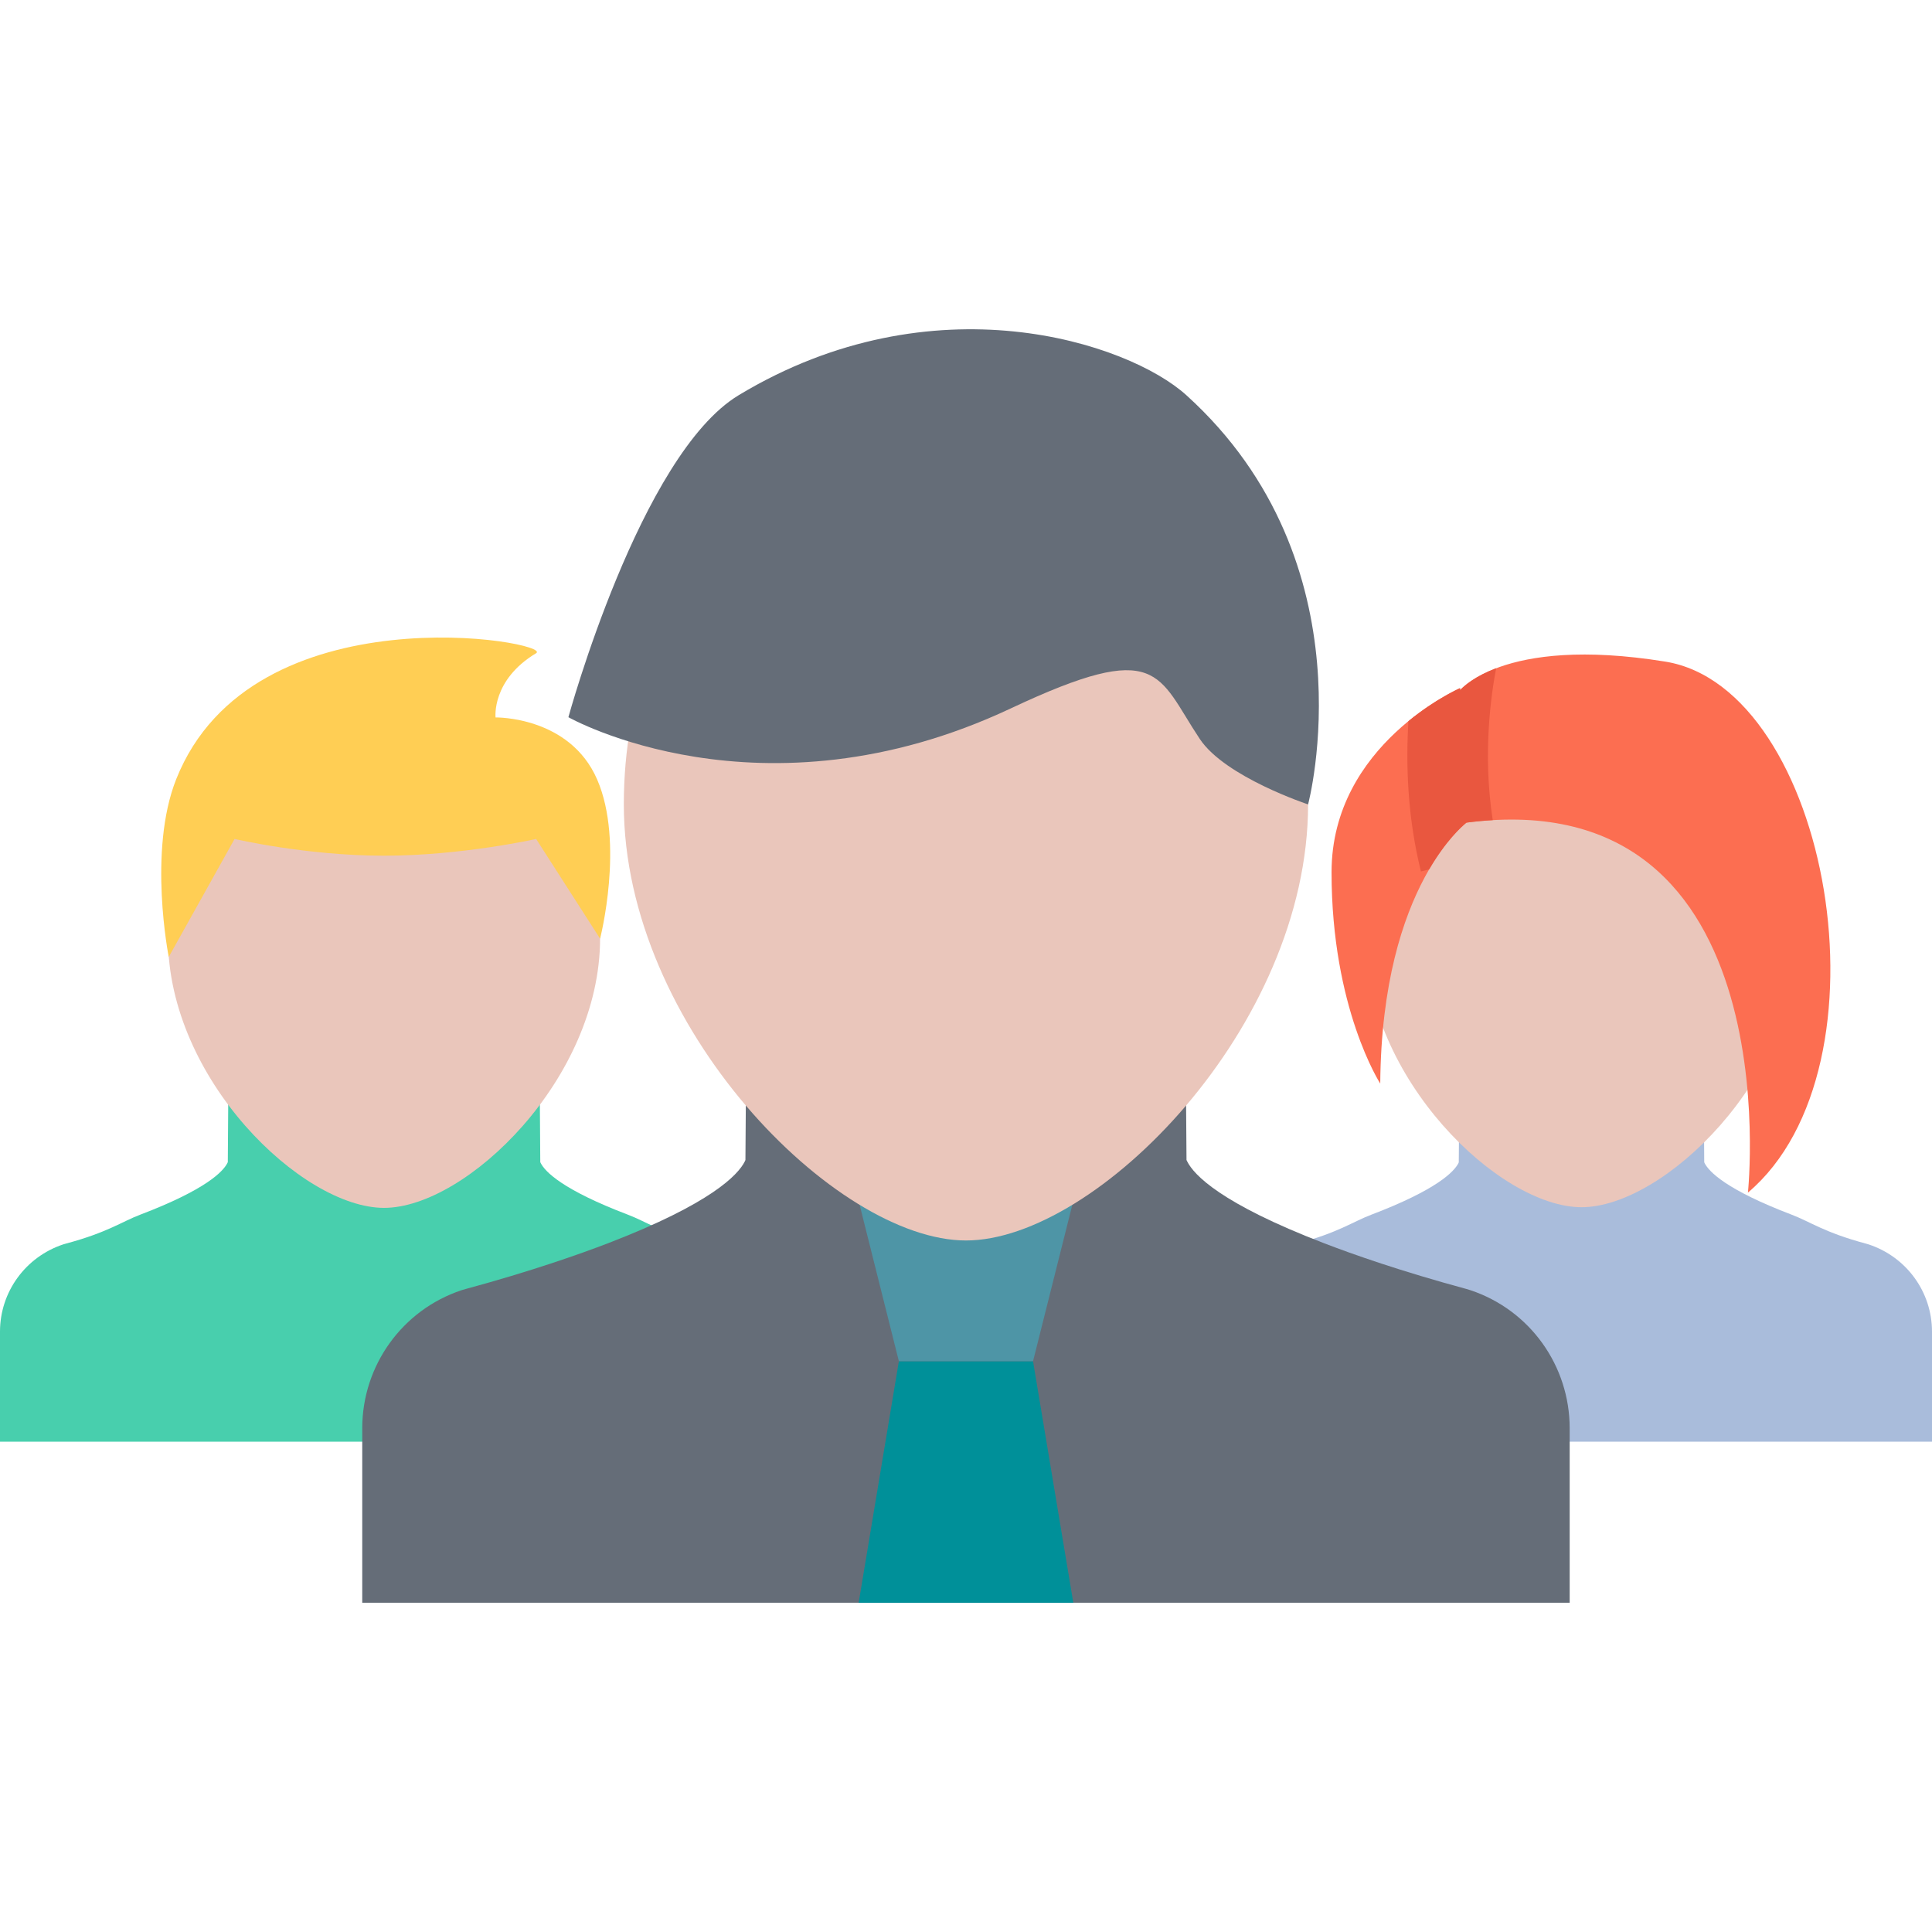
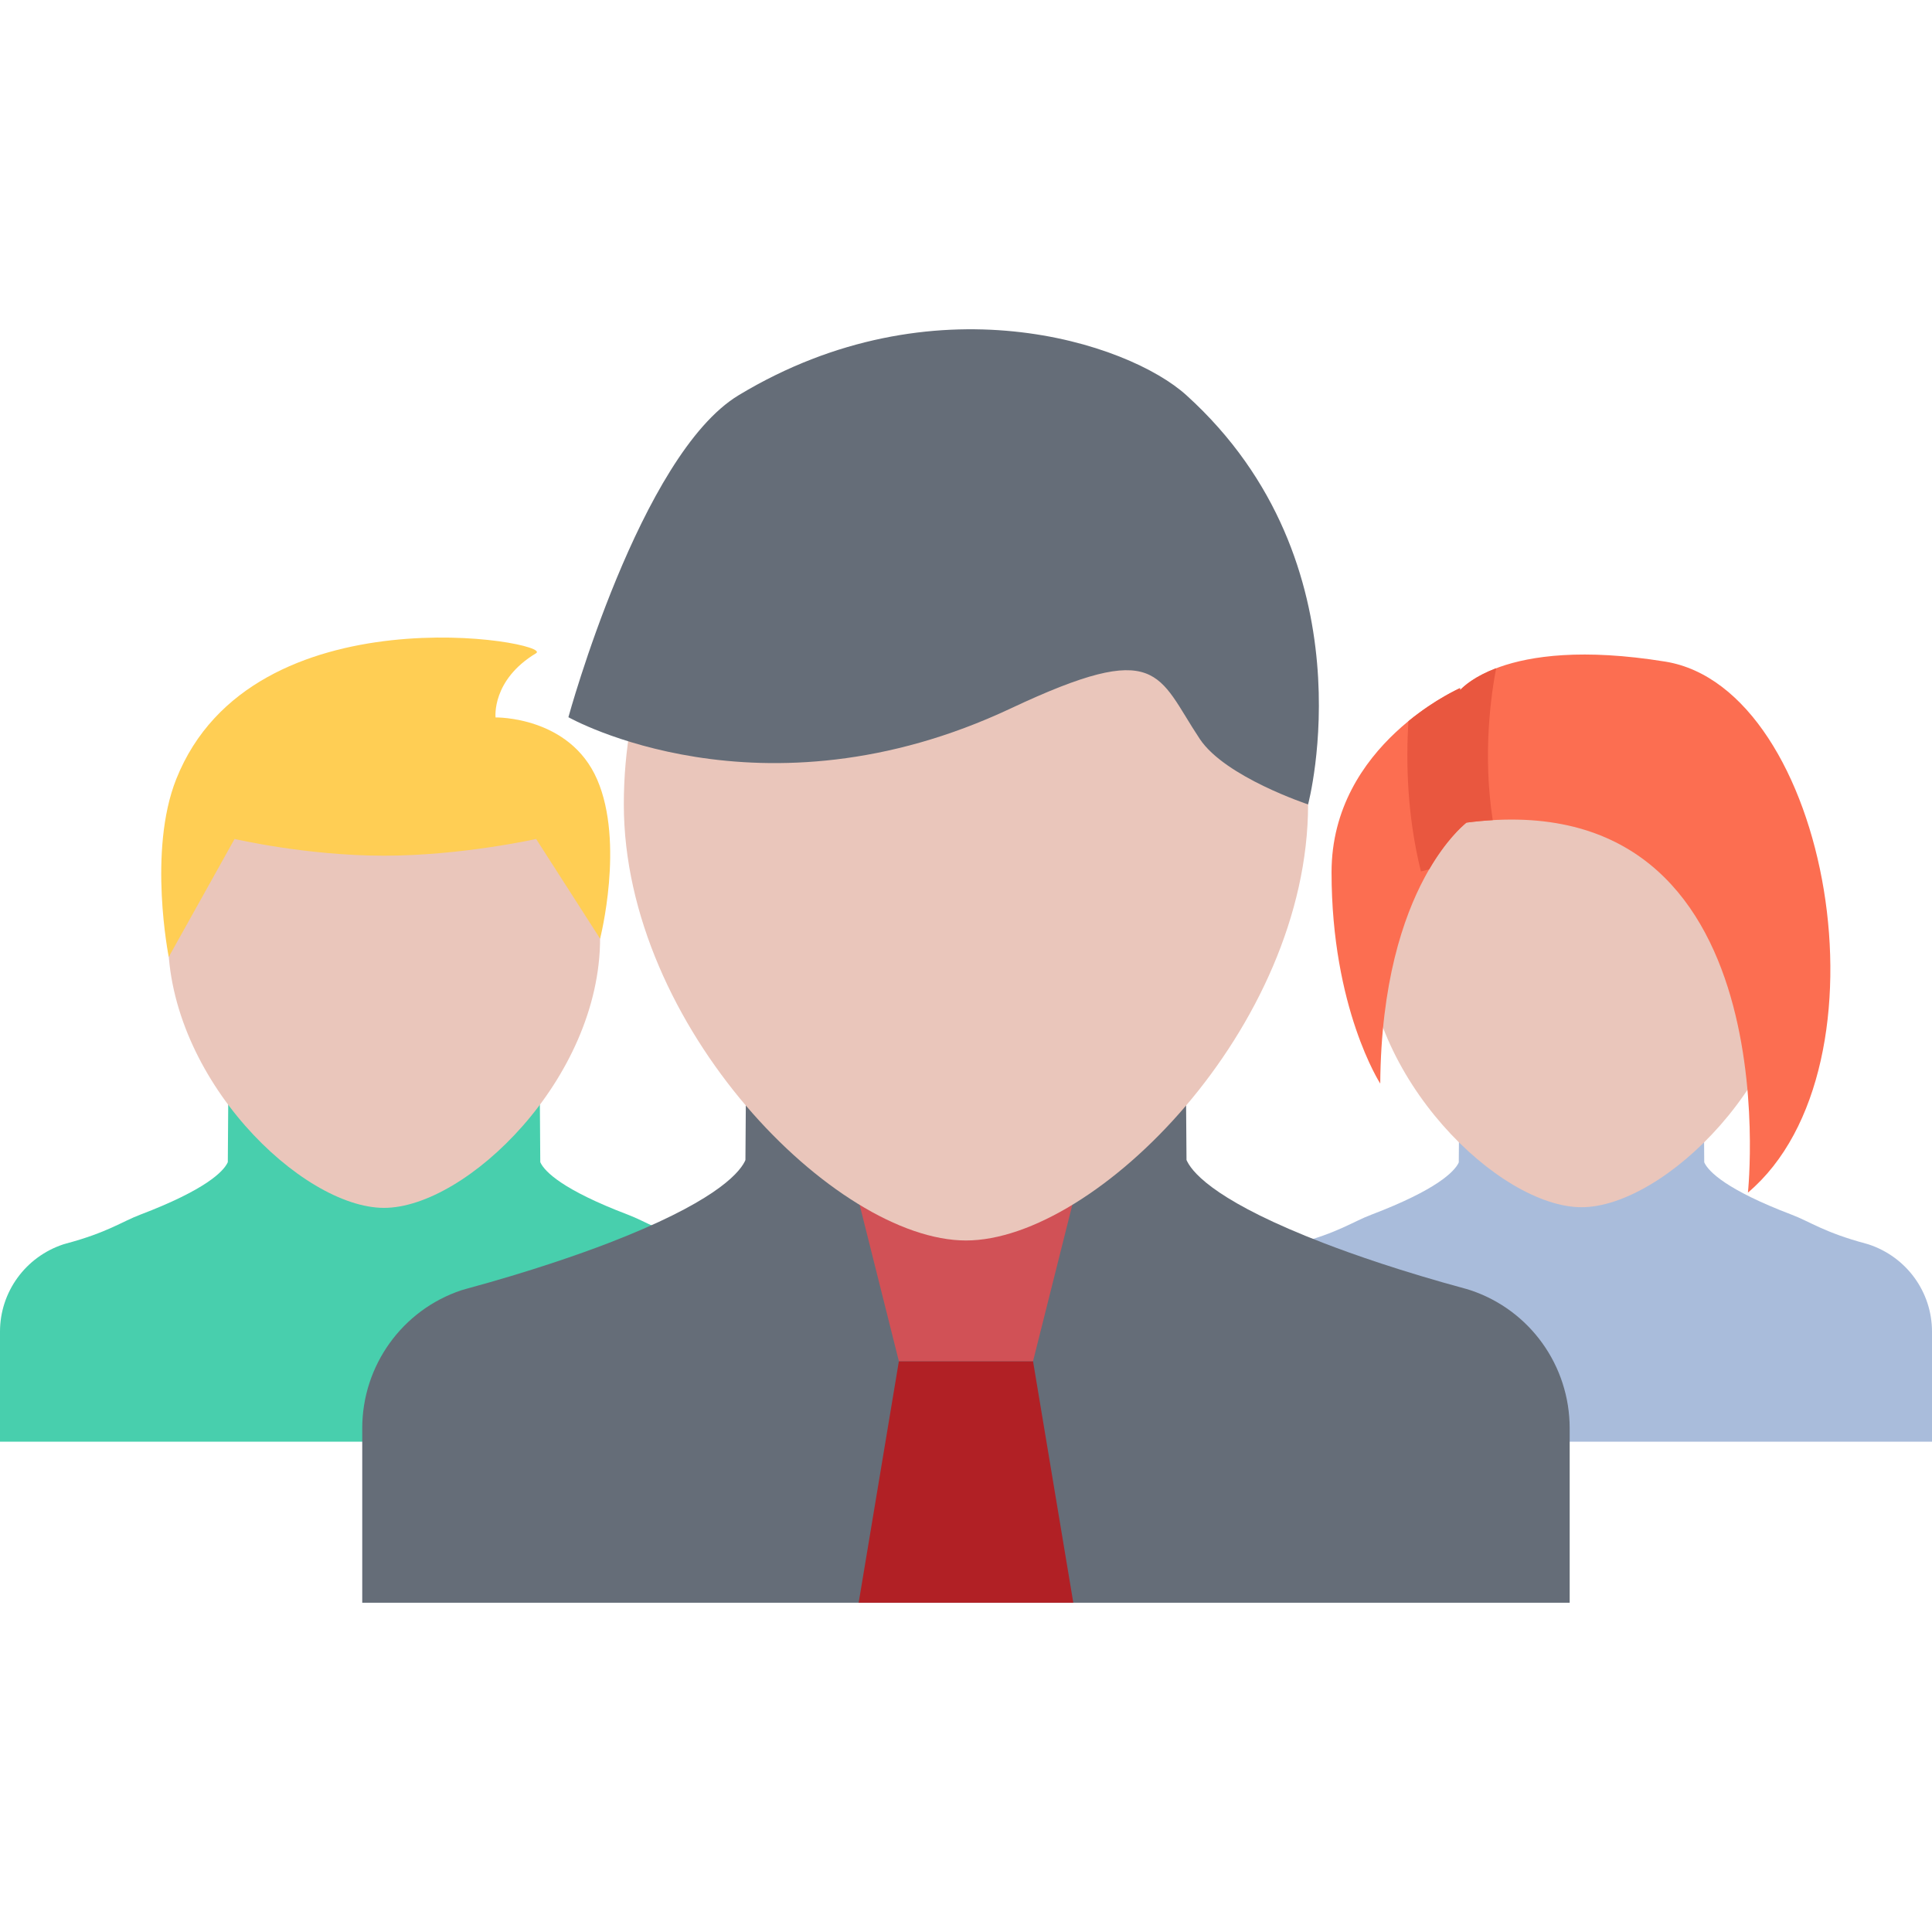
<svg xmlns="http://www.w3.org/2000/svg" height="130px" width="130px" version="1.1" id="Layer_1" viewBox="0 0 511.6 511.6" xml:space="preserve" fill="#000000">
  <g id="SVGRepo_bgCarrier" stroke-width="0" />
  <g id="SVGRepo_tracerCarrier" stroke-linecap="round" stroke-linejoin="round" />
  <g id="SVGRepo_iconCarrier">
    <path id="SVGCleanerId_0" d="M370.336,244.281c0,2.451-1.983,4.435-4.435,4.435c-2.437,0-4.435-1.983-4.435-4.435 s1.998-4.434,4.435-4.434C368.353,239.848,370.336,241.83,370.336,244.281z" />
    <g>
      <path id="SVGCleanerId_0_1_" d="M370.336,244.281c0,2.451-1.983,4.435-4.435,4.435c-2.437,0-4.435-1.983-4.435-4.435 s1.998-4.434,4.435-4.434C368.353,239.848,370.336,241.83,370.336,244.281z" />
    </g>
    <path style="fill:#a9bcdb;" d="M494.832,329.528l-0.75-0.219c-11.007-2.951-14.738-5.792-19.625-7.65 c-17.377-6.619-21.904-11.396-23.061-13.646c-0.047-0.094-0.078-0.172-0.109-0.249l-0.141-20.188l-32.35-0.469l-32.35,0.469 l-0.156,20.188c-0.031,0.077-0.062,0.155-0.094,0.249c-1.154,2.249-5.683,7.026-23.075,13.646c-4.902,1.858-8.618,4.699-19.61,7.65 l-0.764,0.219c-10.023,3.31-16.754,12.6-16.754,23.092v29.148h92.803H511.6V352.62C511.6,342.127,504.856,332.837,494.832,329.528z" />
    <path style="fill:#EAC6BB;" d="M475.987,248.325c0,37.158-35.425,71.351-57.189,71.351s-57.205-34.192-57.205-71.351 c0-37.174,25.605-61.687,57.205-61.687C450.382,186.639,475.987,211.152,475.987,248.325z" />
    <g>
      <path style="fill:#FC6E51;" d="M384.231,218.443c90.586-15.238,78.626,97.361,78.626,97.361 c39.345-33.271,21.546-133.583-21.889-140.608c-43.778-7.073-54.849,8.134-54.849,8.134L384.231,218.443z" />
      <path style="fill:#FC6E51;" d="M386.619,182.221c0,0-34.02,14.863-34.02,48.759c0,36.034,12.896,55.956,12.896,55.956 c0.406-53.036,23.216-69.414,23.216-69.414L386.619,182.221z" />
    </g>
    <path style="fill:#48CFAD;" d="M186.635,329.512l-0.757-0.219c-11.007-2.951-14.73-5.792-19.633-7.65 c-17.385-6.619-21.905-11.396-23.061-13.661c-0.047-0.078-0.078-0.156-0.117-0.249l-0.141-20.188l-41.233-0.469l-41.226,0.469 l-0.141,20.188c-0.038,0.093-0.069,0.171-0.116,0.249c-1.155,2.265-5.676,7.042-23.061,13.661c-4.902,1.858-8.626,4.699-19.633,7.65 l-0.758,0.219C6.737,332.837,0,342.127,0,352.619v29.148h101.693h101.702v-29.148C203.396,342.127,196.658,332.837,186.635,329.512z " />
    <path style="fill:#EAC6BB;" d="M158.907,248.466c0,37.174-35.441,71.382-57.214,71.382c-21.771,0-57.205-34.208-57.205-71.382 s25.613-61.687,57.205-61.687C133.294,186.779,158.907,211.292,158.907,248.466z" />
    <path style="fill:#FFCE54;" d="M131.226,189.981c0,0-1.108-9.883,10.733-17.003c5.02-3.013-75.176-17.299-95.301,33.365 c-7.564,19.047-1.975,47.057-1.975,47.057l17.432-31.241c0,0,18.993,4.434,39.578,4.434c20.586,0,40.273-4.434,40.273-4.434 l16.94,26.401c0,0,6.51-25.355-0.781-42.154C150.835,189.606,131.226,189.981,131.226,189.981z" />
    <path style="fill:#656D78;" d="M389.399,341.658l-1.015-0.312c-17.424-4.715-30.195-9.211-37.877-12.178 c-27.229-10.476-34.333-18.032-36.128-21.607c-0.062-0.125-0.125-0.266-0.188-0.391l-0.25-33.318l-116.322,1.344l-0.227,31.975 c-0.055,0.125-0.109,0.266-0.172,0.391c-1.812,3.575-8.899,11.132-36.136,21.623c-7.682,2.951-20.461,7.447-37.713,12.131 l-1.187,0.344c-15.698,5.246-26.261,19.969-26.261,36.565v46.183h319.734v-46.183C415.659,361.627,405.121,346.904,389.399,341.658z " />
-     <polygon style="fill:#009099;" points="273.551,360.456 238.025,360.456 227.377,424.406 284.215,424.406 " />
-     <polygon style="fill:#4e95a6;" points="273.551,360.456 238.025,360.456 223.818,303.828 287.776,303.828 " />
+     <polygon style="fill:#b12025;" points="273.551,360.456 238.025,360.456 227.377,424.406 284.215,424.406 " />
+     <polygon style="fill:#d15156;" points="273.551,360.456 238.025,360.456 223.818,303.828 287.776,303.828 " />
    <path style="fill:#EAC6BB;" d="M346.385,213.009c0,58.876-56.111,115.473-90.593,115.473c-34.48,0-90.601-56.597-90.601-115.473 c0-58.86,40.562-97.704,90.601-97.704C305.823,115.305,346.385,154.149,346.385,213.009z" />
    <path style="fill:#656D78;" d="M314.16,104.656c-15.395-13.958-67.049-31.085-118.563,0c-26.089,15.737-45.082,85.262-45.082,85.262 s50.891,28.837,117.136-2.326c39.641-18.657,38.75-8.884,50.07,8.103c6.713,10.07,28.664,17.314,28.664,17.314 S363.465,149.278,314.16,104.656z" />
    <path style="fill:#E9573F;" d="M396.19,176.944c-5.604,2.139-8.461,4.637-9.539,5.777l-0.031-0.5c0,0-6.4,2.795-13.661,8.743 c-0.687,11.085-0.327,25.168,3.31,39.797l2.171-0.546c4.418-7.588,8.587-11.335,9.867-12.382c2.404-0.312,4.73-0.53,6.979-0.655 C392.537,199.488,394.91,183.579,396.19,176.944z" />
  </g>
</svg>
